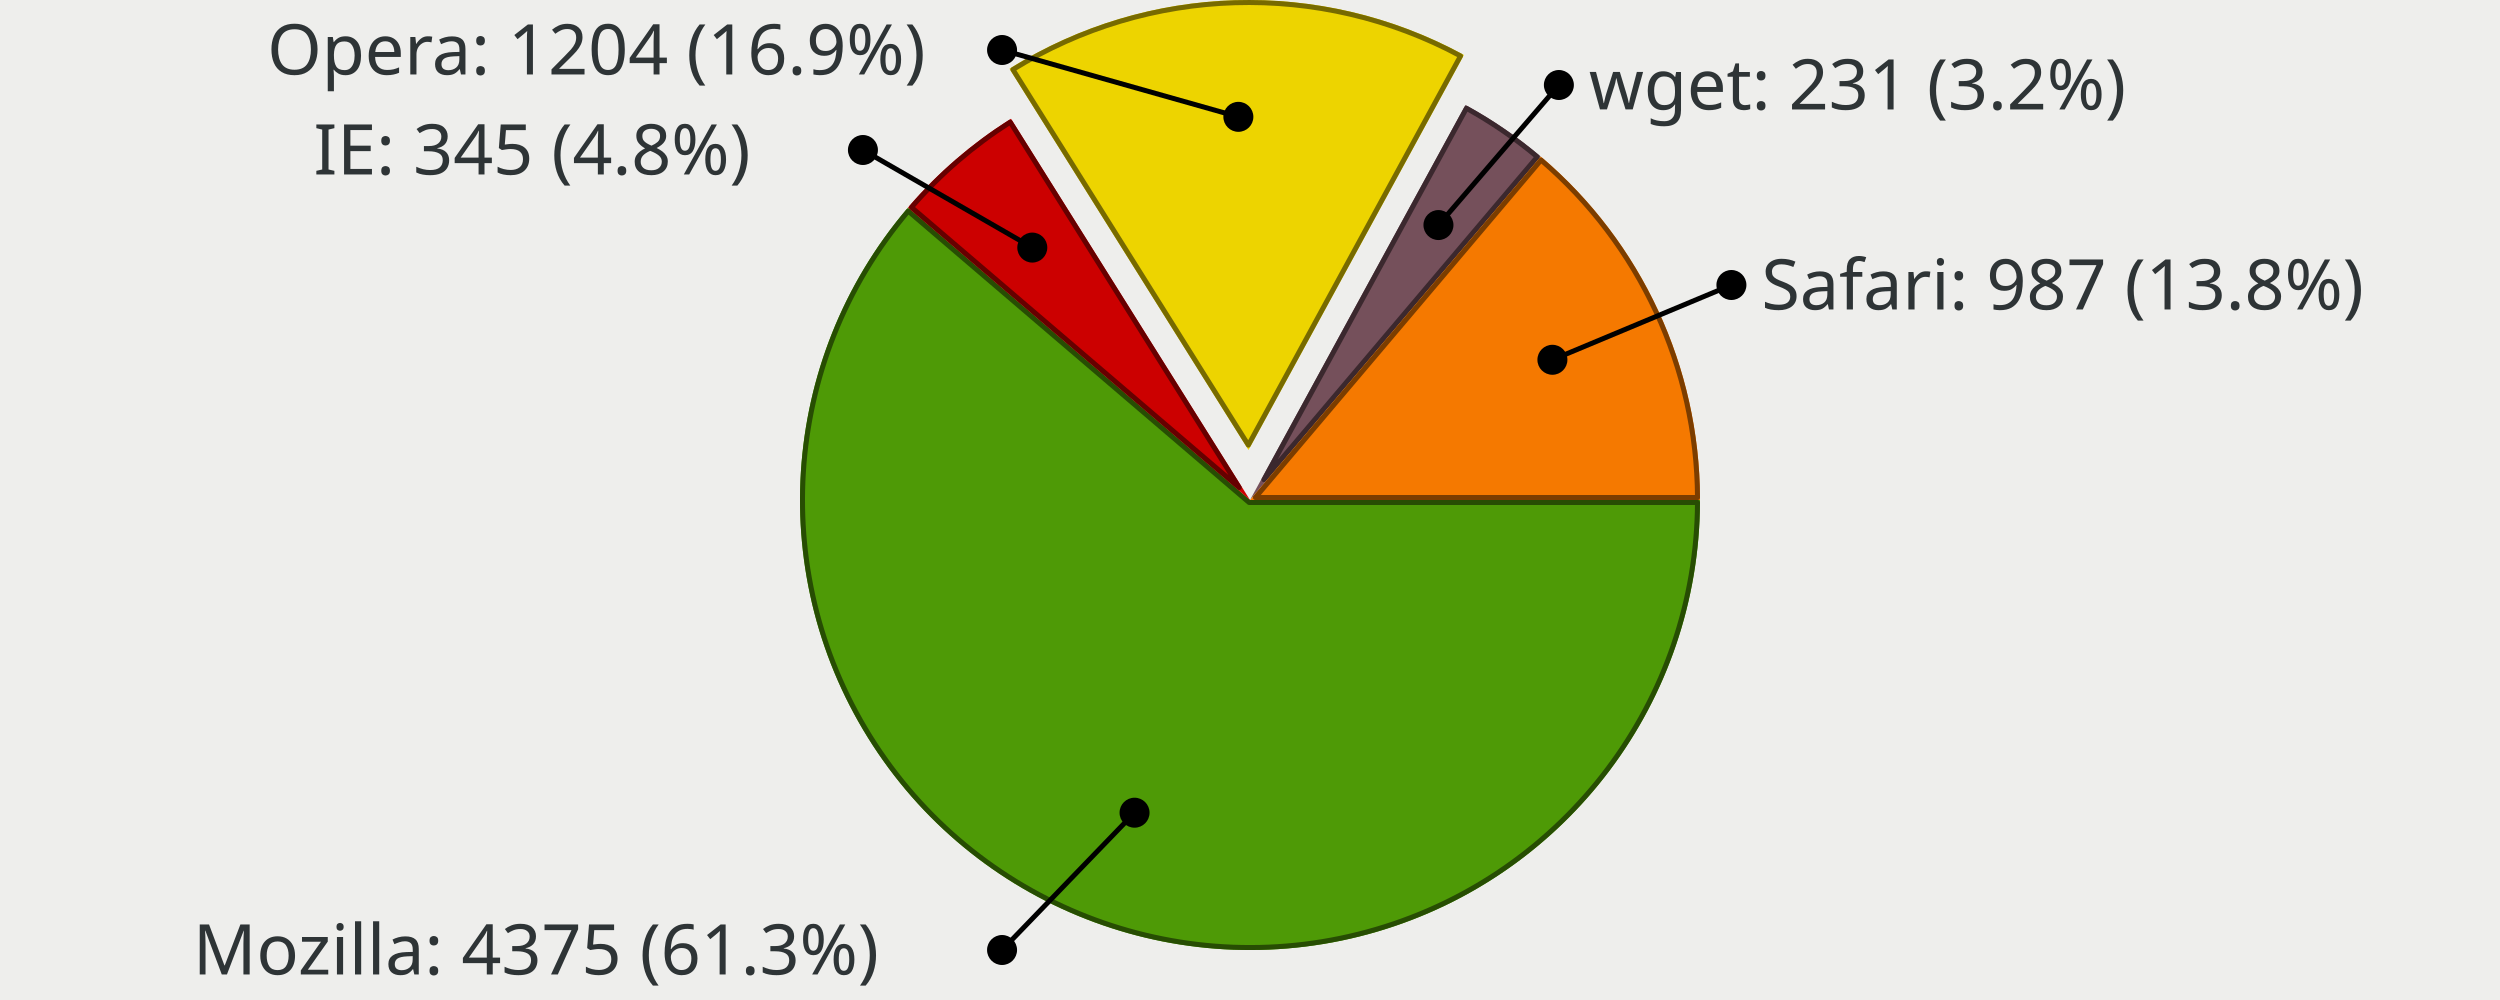
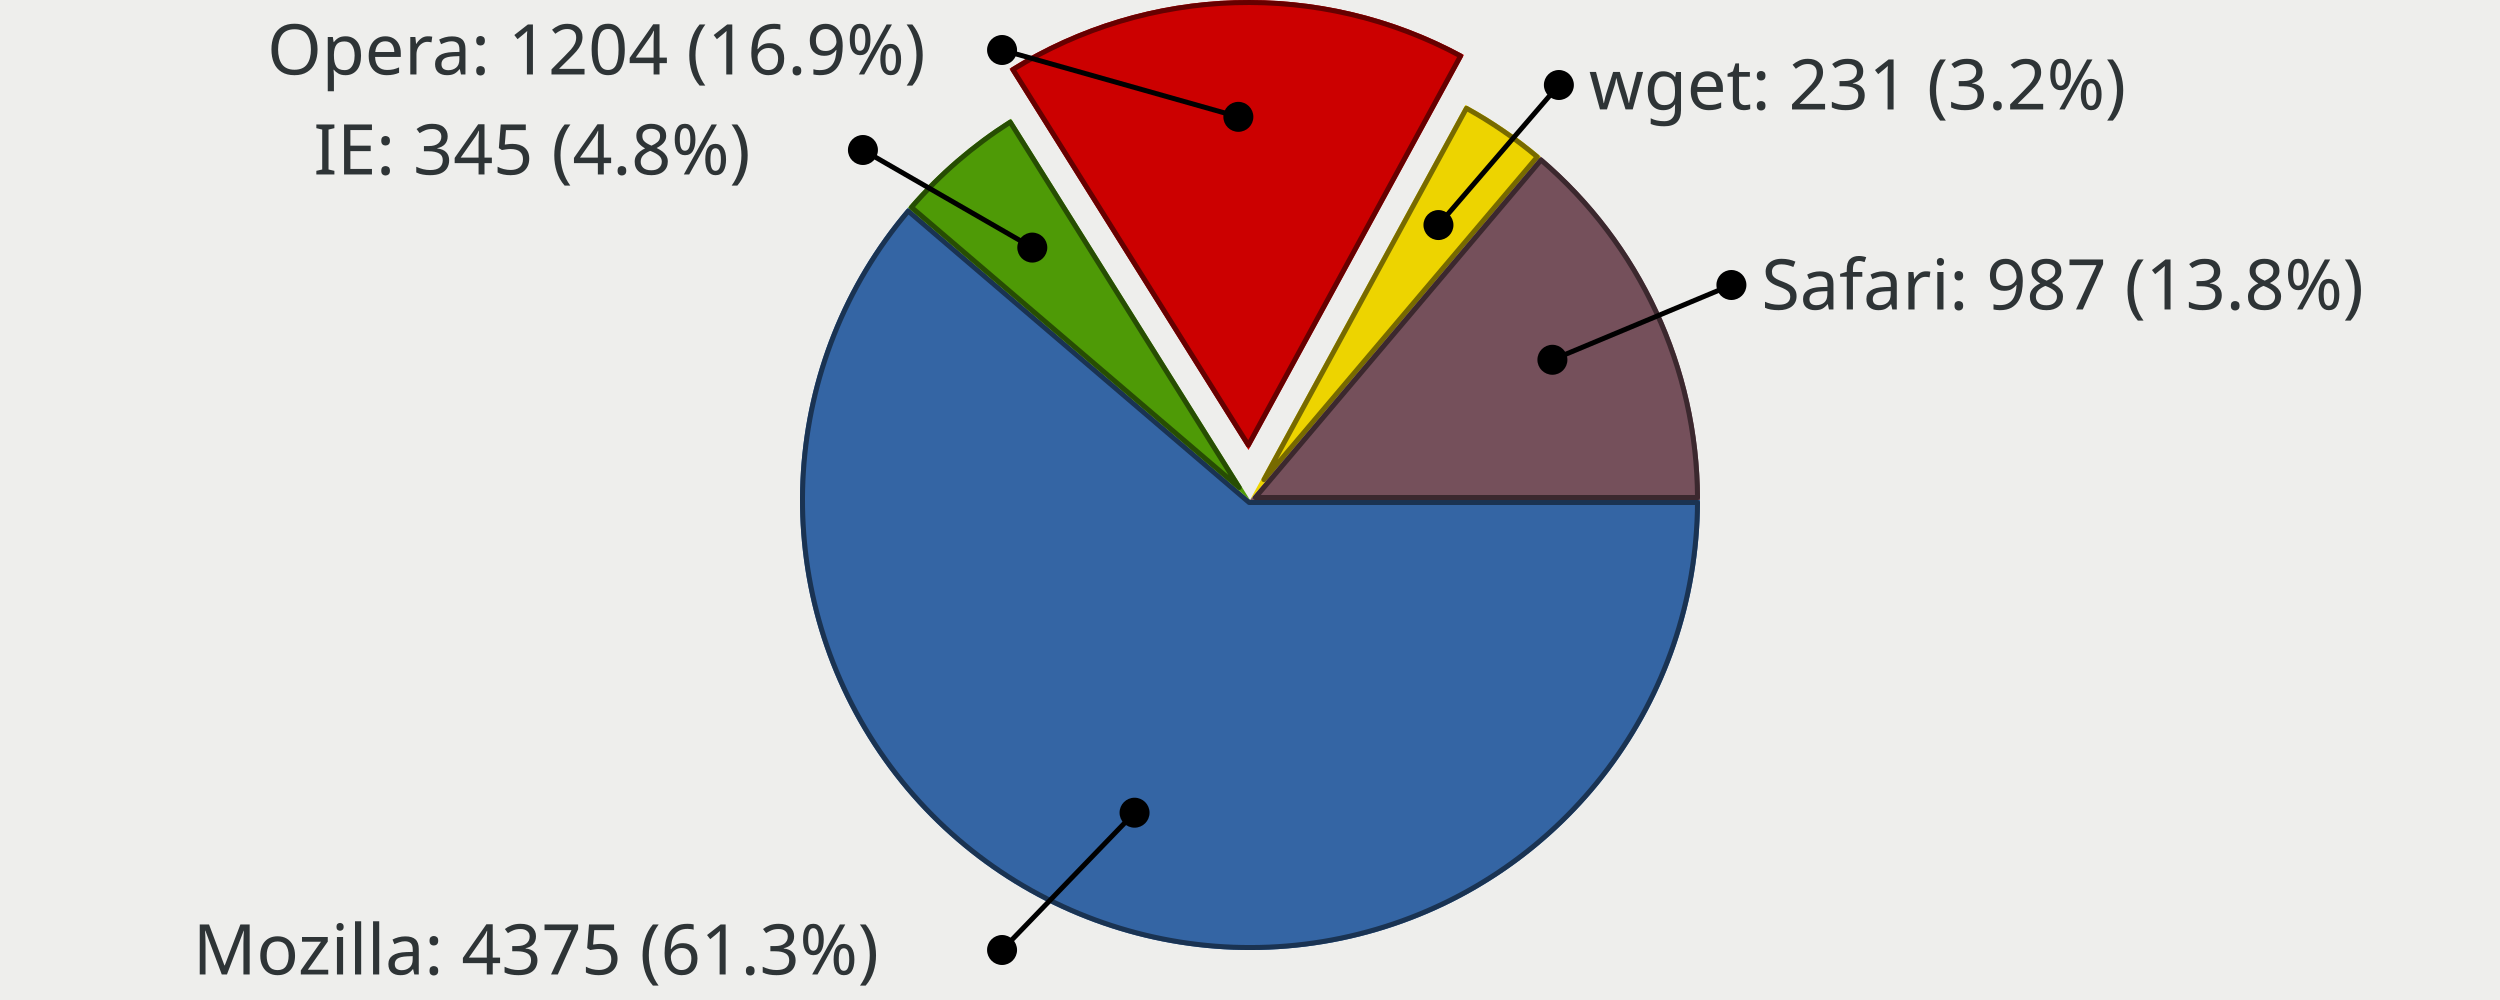
<svg xmlns="http://www.w3.org/2000/svg" width="500" height="200" version="1.0" id="ezcGraph">
  <defs />
  <g id="ezcGraphChart" color-rendering="optimizeQuality" shape-rendering="geometricPrecision" text-rendering="optimizeLegibility">
    <path d=" M 0,200 L 0,0 L 500,0 L 500,200 L 0,200 z " style="fill: #eeeeec; fill-opacity: 1.00; stroke: none;" id="ezcGraphPolygon_1" />
-     <path d="M 250.00,100.00 L 340.00,100.00 A 90.00,90.00 0 1,1 181.59,41.52 z" style="fill: #4e9a06; fill-opacity: 1.00; stroke: none; cursor: pointer;" id="ezcGraphCircleSector_2" />
-     <path d="M 249.82,100.50 L 339.50,100.50 A 89.50,89.50 0 1,1 181.65,42.22 z" style="fill: none; stroke: #274d03; stroke-width: 1; stroke-opacity: 1.00; stroke-linecap: round; stroke-linejoin: round;" id="ezcGraphCircleSector_3" />
-     <path d="M 250.00,100.00 L 181.59,41.52 A 90.00,90.00 0 0,1 202.20,23.75 z" style="fill: #cc0000; fill-opacity: 1.00; stroke: none;" id="ezcGraphCircleSector_4" />
-     <path d="M 247.84,97.50 L 182.30,41.46 A 89.50,89.50 0 0,1 202.04,24.43 z" style="fill: none; stroke: #660000; stroke-width: 1; stroke-opacity: 1.00; stroke-linecap: round; stroke-linejoin: round;" id="ezcGraphCircleSector_5" />
-     <path d="M 249.70,90.00 L 201.89,13.75 A 90.00,90.00 0 0,1 292.79,10.99 z" style="fill: #edd400; fill-opacity: 1.00; stroke: none;" id="ezcGraphCircleSector_6" />
-     <path d="M 249.67,89.02 L 202.58,13.91 A 89.50,89.50 0 0,1 292.11,11.19 z" style="fill: none; stroke: #776a00; stroke-width: 1; stroke-opacity: 1.00; stroke-linecap: round; stroke-linejoin: round;" id="ezcGraphCircleSector_7" />
-     <path d="M 250.00,100.00 L 293.09,20.99 A 90.00,90.00 0 0,1 308.15,31.31 z" style="fill: #75505b; fill-opacity: 1.00; stroke: none;" id="ezcGraphCircleSector_8" />
-     <path d="M 252.79,95.93 L 293.29,21.66 A 89.50,89.50 0 0,1 307.45,31.37 z" style="fill: none; stroke: #3b282e; stroke-width: 1; stroke-opacity: 1.00; stroke-linecap: round; stroke-linejoin: round;" id="ezcGraphCircleSector_9" />
-     <path d="M 250.00,100.00 L 308.15,31.31 A 90.00,90.00 0 0,1 340.00,100.00 z" style="fill: #f57900; fill-opacity: 1.00; stroke: none;" id="ezcGraphCircleSector_10" />
-     <path d="M 251.08,99.50 L 308.21,32.01 A 89.50,89.50 0 0,1 339.50,99.50 z" style="fill: none; stroke: #7b3d00; stroke-width: 1; stroke-opacity: 1.00; stroke-linecap: round; stroke-linejoin: round;" id="ezcGraphCircleSector_11" />
+     <path d="M 250.00,100.00 L 340.00,100.00 A 90.00,90.00 0 1,1 181.59,41.52 z" style="fill: #3465a4; fill-opacity: 1.00; stroke: none; cursor: pointer;" id="ezcGraphCircleSector_2" />
+     <path d="M 249.82,100.50 L 339.50,100.50 A 89.50,89.50 0 1,1 181.65,42.22 z" style="fill: none; stroke: #1a3352; stroke-width: 1; stroke-opacity: 1.00; stroke-linecap: round; stroke-linejoin: round;" id="ezcGraphCircleSector_3" />
+     <path d="M 250.00,100.00 L 181.59,41.52 A 90.00,90.00 0 0,1 202.20,23.75 z" style="fill: #4e9a06; fill-opacity: 1.00; stroke: none;" id="ezcGraphCircleSector_4" />
+     <path d="M 247.84,97.50 L 182.30,41.46 A 89.50,89.50 0 0,1 202.04,24.43 z" style="fill: none; stroke: #274d03; stroke-width: 1; stroke-opacity: 1.00; stroke-linecap: round; stroke-linejoin: round;" id="ezcGraphCircleSector_5" />
+     <path d="M 249.70,90.00 L 201.89,13.75 A 90.00,90.00 0 0,1 292.79,10.99 z" style="fill: #cc0000; fill-opacity: 1.00; stroke: none;" id="ezcGraphCircleSector_6" />
+     <path d="M 249.67,89.02 L 202.58,13.91 A 89.50,89.50 0 0,1 292.11,11.19 z" style="fill: none; stroke: #660000; stroke-width: 1; stroke-opacity: 1.00; stroke-linecap: round; stroke-linejoin: round;" id="ezcGraphCircleSector_7" />
+     <path d="M 250.00,100.00 L 293.09,20.99 A 90.00,90.00 0 0,1 308.15,31.31 z" style="fill: #edd400; fill-opacity: 1.00; stroke: none;" id="ezcGraphCircleSector_8" />
+     <path d="M 252.79,95.93 L 293.29,21.66 A 89.50,89.50 0 0,1 307.45,31.37 z" style="fill: none; stroke: #776a00; stroke-width: 1; stroke-opacity: 1.00; stroke-linecap: round; stroke-linejoin: round;" id="ezcGraphCircleSector_9" />
+     <path d="M 250.00,100.00 L 308.15,31.31 A 90.00,90.00 0 0,1 340.00,100.00 z" style="fill: #75505b; fill-opacity: 1.00; stroke: none;" id="ezcGraphCircleSector_10" />
+     <path d="M 251.08,99.50 L 308.21,32.01 A 89.50,89.50 0 0,1 339.50,99.50 z" style="fill: none; stroke: #3b282e; stroke-width: 1; stroke-opacity: 1.00; stroke-linecap: round; stroke-linejoin: round;" id="ezcGraphCircleSector_11" />
    <path d=" M 247.673,23.369 L 200.411,10" style="fill: none; stroke: #000000; stroke-width: 1; stroke-opacity: 1.00; stroke-linecap: round; stroke-linejoin: round;" id="ezcGraphLine_12" />
    <ellipse cx="247.673" cy="23.369" rx="3" ry="3" style="fill: #000000; fill-opacity: 1.00; stroke: none;" id="ezcGraphCircle_13" />
    <ellipse cx="200.411" cy="10" rx="3" ry="3" style="fill: #000000; fill-opacity: 1.00; stroke: none;" id="ezcGraphCircle_14" />
    <path d=" M 206.458,49.517 L 172.586,30" style="fill: none; stroke: #000000; stroke-width: 1; stroke-opacity: 1.00; stroke-linecap: round; stroke-linejoin: round;" id="ezcGraphLine_16" />
    <ellipse cx="206.458" cy="49.517" rx="3" ry="3" style="fill: #000000; fill-opacity: 1.00; stroke: none;" id="ezcGraphCircle_17" />
    <ellipse cx="172.586" cy="30" rx="3" ry="3" style="fill: #000000; fill-opacity: 1.00; stroke: none;" id="ezcGraphCircle_18" />
    <path d=" M 226.911,162.541 L 200.411,190" style="fill: none; stroke: #000000; stroke-width: 1; stroke-opacity: 1.00; stroke-linecap: round; stroke-linejoin: round;" id="ezcGraphLine_20" />
    <ellipse cx="226.911" cy="162.541" rx="3" ry="3" style="fill: #000000; fill-opacity: 1.00; stroke: none;" id="ezcGraphCircle_21" />
    <ellipse cx="200.411" cy="190" rx="3" ry="3" style="fill: #000000; fill-opacity: 1.00; stroke: none;" id="ezcGraphCircle_22" />
    <path d=" M 287.691,45.01 L 311.776,17" style="fill: none; stroke: #000000; stroke-width: 1; stroke-opacity: 1.00; stroke-linecap: round; stroke-linejoin: round;" id="ezcGraphLine_24" />
    <ellipse cx="287.691" cy="45.01" rx="3" ry="3" style="fill: #000000; fill-opacity: 1.00; stroke: none;" id="ezcGraphCircle_25" />
    <ellipse cx="311.776" cy="17" rx="3" ry="3" style="fill: #000000; fill-opacity: 1.00; stroke: none;" id="ezcGraphCircle_26" />
    <path d=" M 310.482,71.957 L 346.283,57" style="fill: none; stroke: #000000; stroke-width: 1; stroke-opacity: 1.00; stroke-linecap: round; stroke-linejoin: round;" id="ezcGraphLine_28" />
    <ellipse cx="310.482" cy="71.957" rx="3" ry="3" style="fill: #000000; fill-opacity: 1.00; stroke: none;" id="ezcGraphCircle_29" />
    <ellipse cx="346.283" cy="57" rx="3" ry="3" style="fill: #000000; fill-opacity: 1.00; stroke: none;" id="ezcGraphCircle_30" />
    <g id="ezcGraphTextBox_15">
      <path d=" M 52.931,18 L 52.931,2.5 L 195.411,2.5 L 195.411,18 L 52.931,18 z " style="fill: #ffffff; fill-opacity: 0.00; stroke: none;" id="ezcGraphPolygon_32" />
      <text id="ezcGraphTextBox_15_text" x="53.431" text-length="140.98px" y="14.9" style="font-size: 14px; font-family: sans-serif; fill: #2e3436; fill-opacity: 1.00; stroke: none;">Opera: 1204 (16.9%)</text>
    </g>
    <g id="ezcGraphTextBox_19">
      <path d=" M 62.206,38 L 62.206,22.5 L 167.586,22.5 L 167.586,38 L 62.206,38 z " style="fill: #ffffff; fill-opacity: 0.00; stroke: none;" id="ezcGraphPolygon_33" />
      <text id="ezcGraphTextBox_19_text" x="62.706" text-length="103.88px" y="34.9" style="font-size: 14px; font-family: sans-serif; fill: #2e3436; fill-opacity: 1.00; stroke: none;">IE: 345 (4.8%)</text>
    </g>
    <g id="ezcGraphTextBox_23" style=" cursor: pointer;">
      <path d=" M 38.091,198 L 38.091,182.5 L 195.411,182.5 L 195.411,198 L 38.091,198 z " style="fill: #ffffff; fill-opacity: 0.00; stroke: none;" id="ezcGraphPolygon_34" />
      <text id="ezcGraphTextBox_23_text" x="38.591" text-length="155.82px" y="194.9" style="font-size: 14px; font-family: sans-serif; fill: #2e3436; fill-opacity: 1.00; stroke: none;">Mozilla: 4375 (61.3%)</text>
    </g>
    <g id="ezcGraphTextBox_27">
      <path d=" M 317.276,25 L 317.276,9.5 L 437.496,9.5 L 437.496,25 L 317.276,25 z " style="fill: #ffffff; fill-opacity: 0.00; stroke: none;" id="ezcGraphPolygon_35" />
      <text id="ezcGraphTextBox_27_text" x="317.776" text-length="118.72px" y="21.9" style="font-size: 14px; font-family: sans-serif; fill: #2e3436; fill-opacity: 1.00; stroke: none;">wget: 231 (3.2%)</text>
    </g>
    <g id="ezcGraphTextBox_31">
      <path d=" M 351.783,65 L 351.783,49.5 L 494.263,49.5 L 494.263,65 L 351.783,65 z " style="fill: #ffffff; fill-opacity: 0.00; stroke: none;" id="ezcGraphPolygon_36" />
      <text id="ezcGraphTextBox_31_text" x="352.283" text-length="140.98px" y="61.9" style="font-size: 14px; font-family: sans-serif; fill: #2e3436; fill-opacity: 1.00; stroke: none;">Safari: 987 (13.8%)</text>
    </g>
  </g>
</svg>
